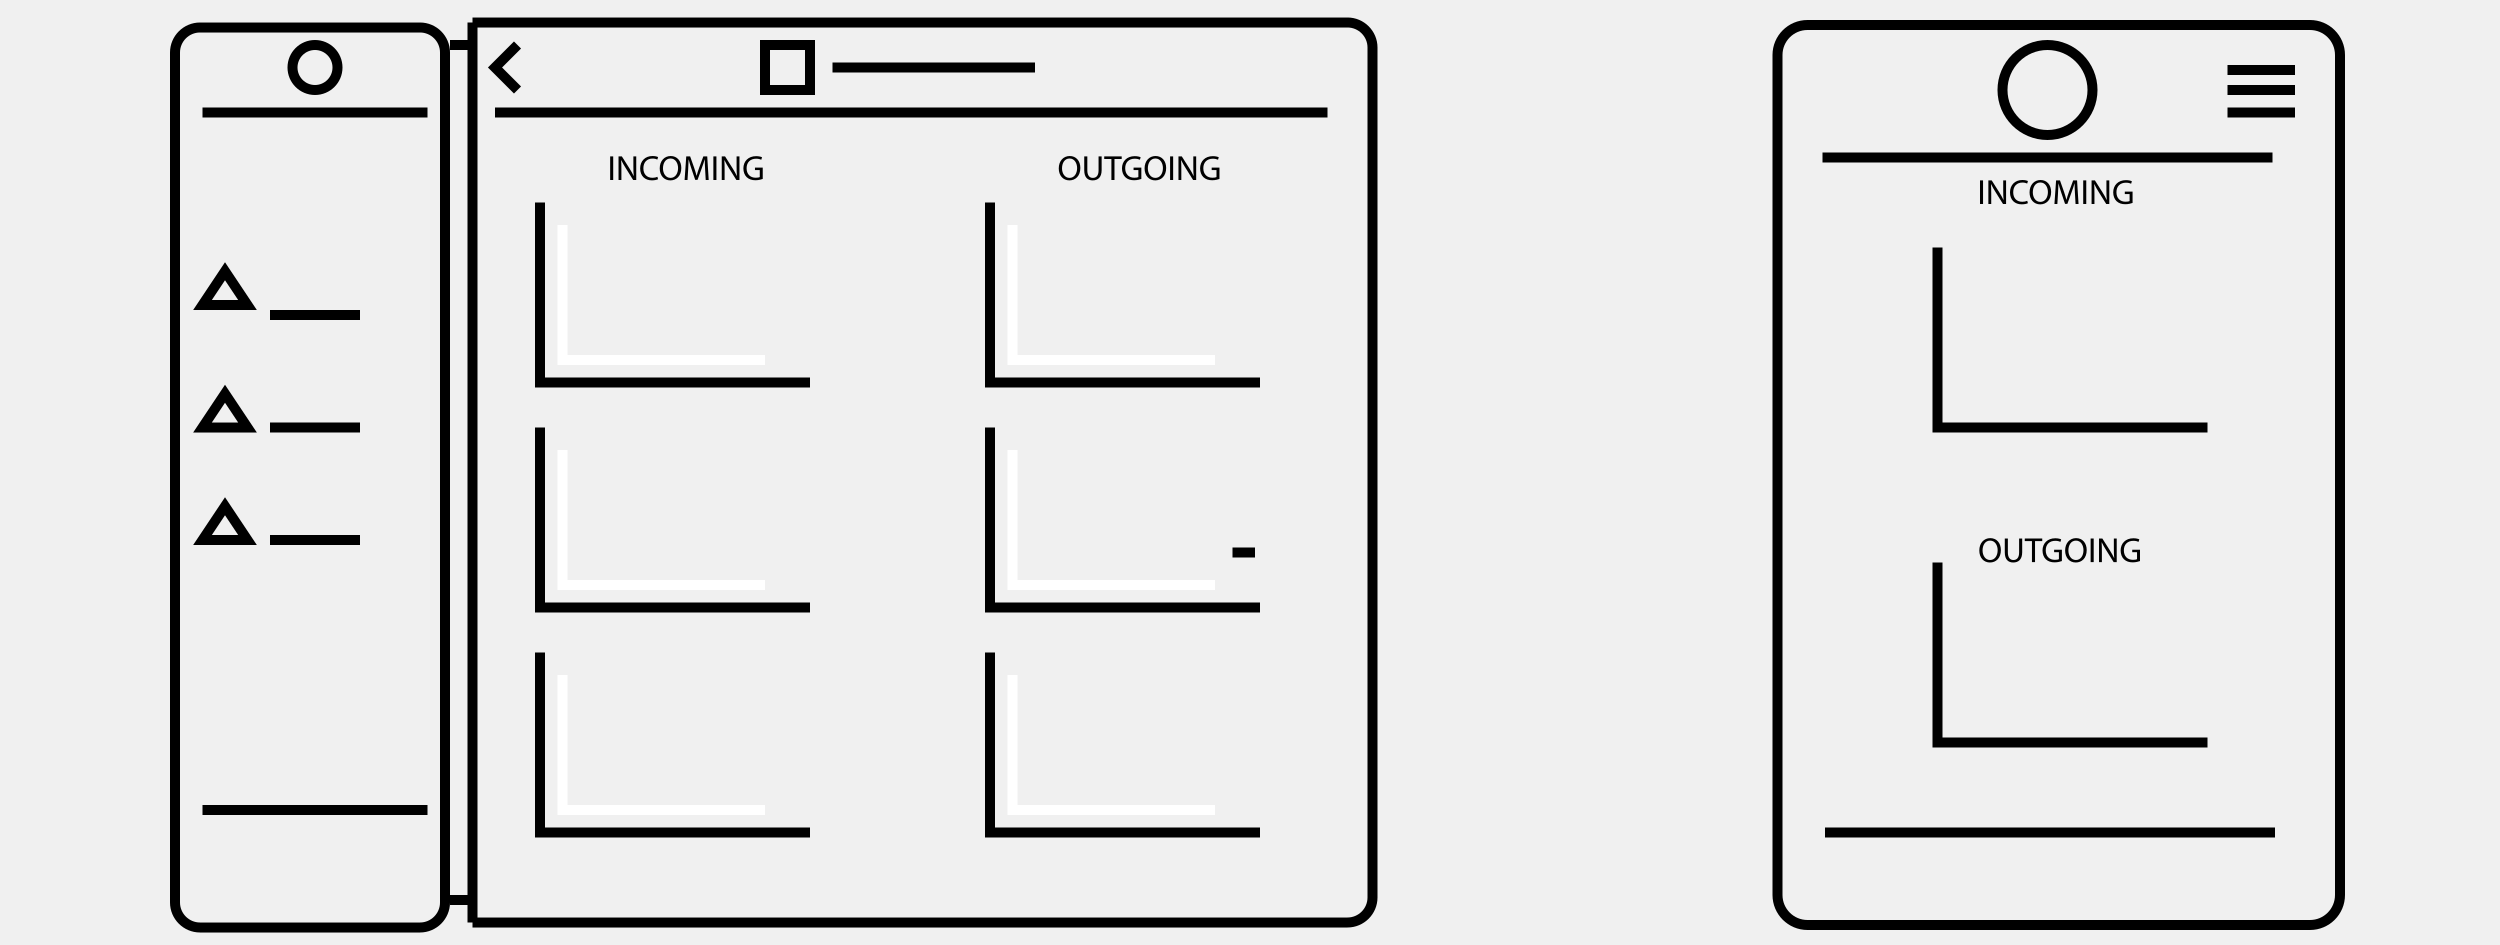
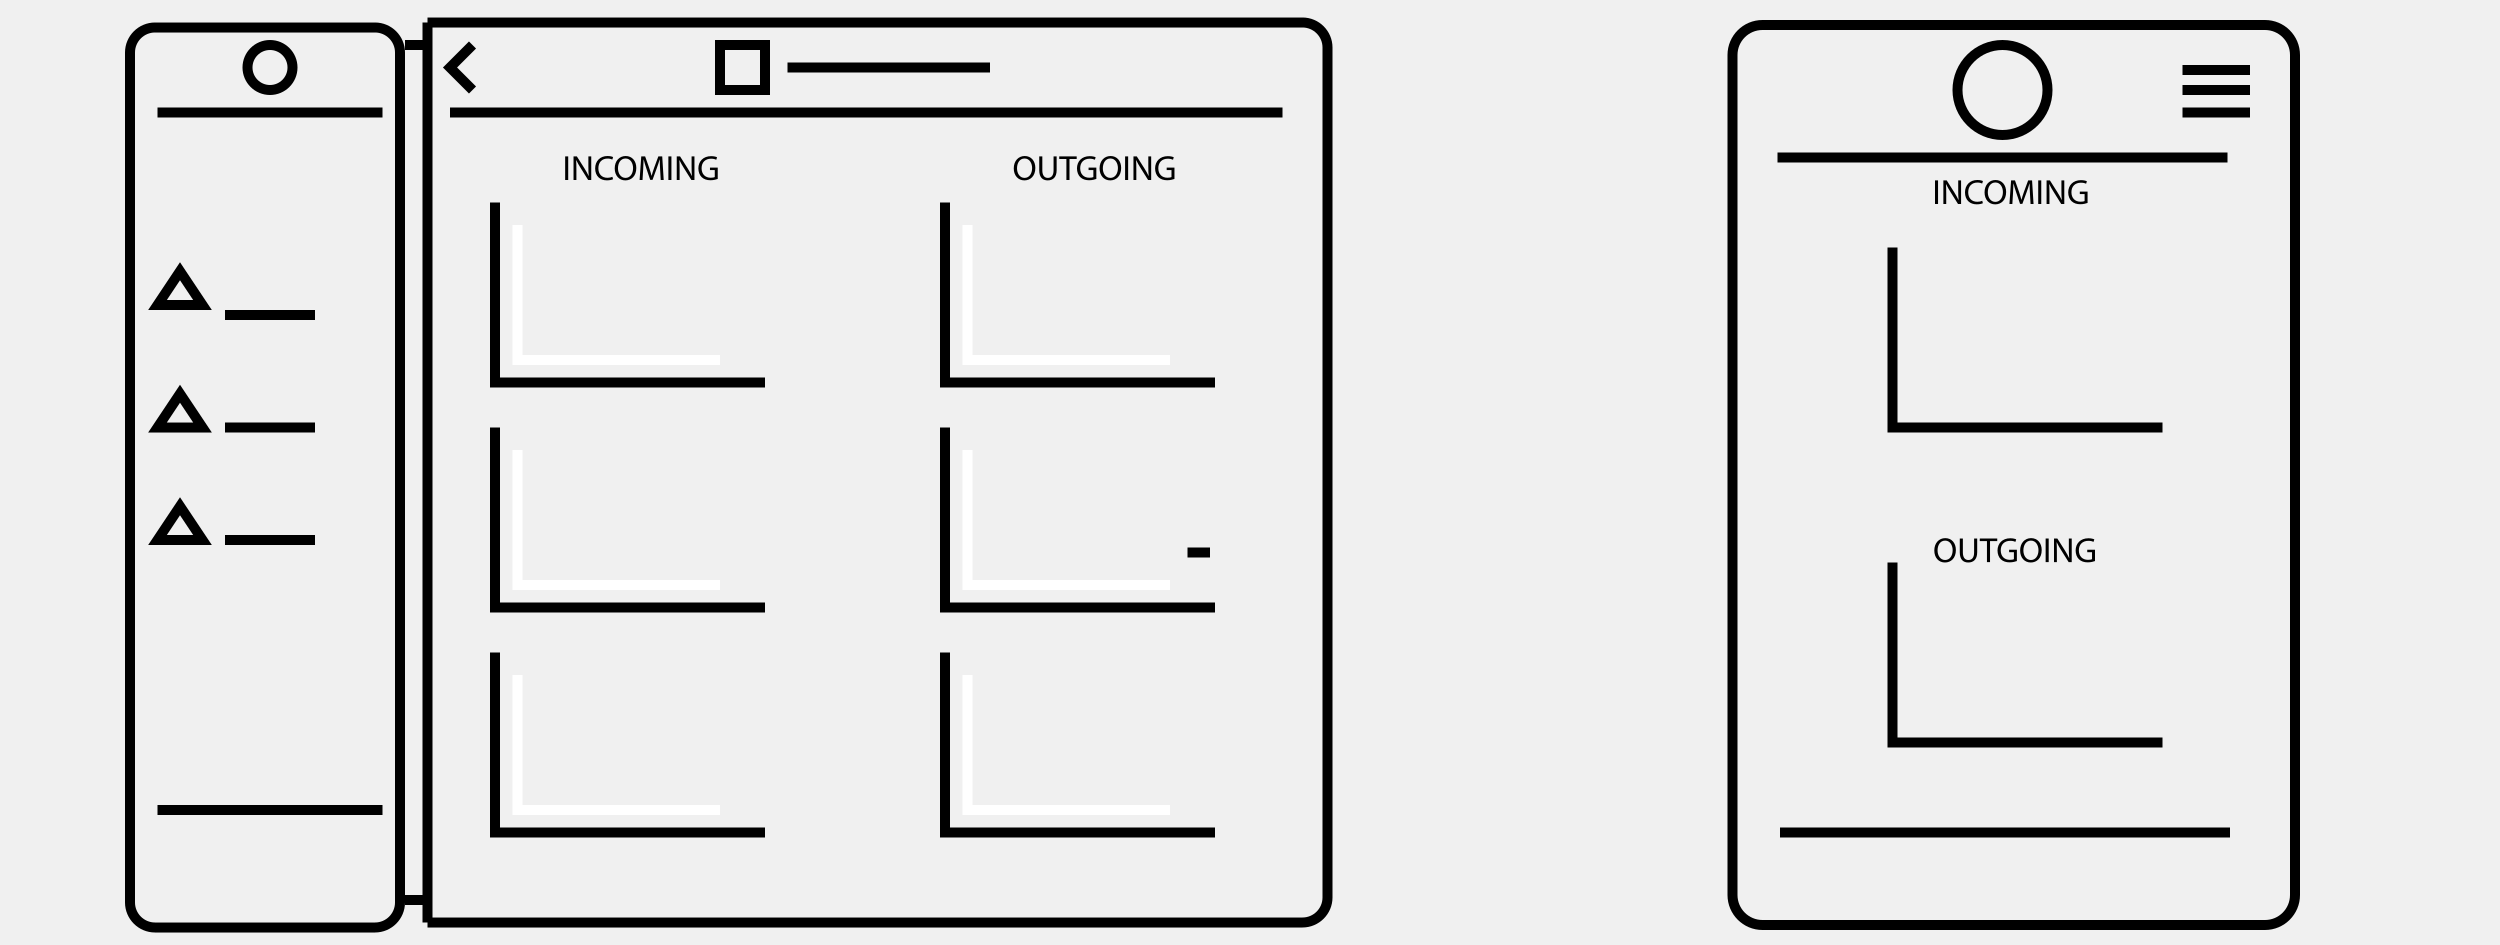
<svg xmlns="http://www.w3.org/2000/svg" version="1.1" id="Layer_1" x="0px" y="0px" width="1000px" height="378px" viewBox="0 0 1000 378" style="enable-background:new 0 0 1000 378;" xml:space="preserve">
  <style type="text/css">

	.st0{fill:none;stroke:#000000;stroke-width:4;stroke-miterlimit:10;}
	.st1{stroke:#000000;stroke-width:4;stroke-miterlimit:10;}
	.st2{fill:none;stroke:#FFFFFF;stroke-width:4;stroke-miterlimit:10;}

</style>
  <g>
-     <path class="st0" d="M178,361c0,5.5-4.5,10-10,10H80c-5.5,0-10-4.5-10-10V21c0-5.5,4.5-10,10-10h88c5.5,0,10,4.5,10,10V361z" />
+     <path class="st0" d="M160,361c0,5.5-4.5,10-10,10H62c-5.5,0-10-4.5-10-10V21c0-5.5,4.5-10,10-10h88c5.5,0,10,4.5,10,10V361z" />
  </g>
-   <line class="st0" x1="189" y1="9" x2="189" y2="369" />
+   <line class="st0" x1="171" y1="9" x2="171" y2="369" />
  <g>
-     <path class="st0" d="M189,369h350c5.5,0,10-4.5,10-10V19c0-5.5-4.5-10-10-10H189" />
+     <path class="st0" d="M171,369h350c5.5,0,10-4.5,10-10V19c0-5.5-4.5-10-10-10H171" />
  </g>
-   <line class="st0" x1="198" y1="45" x2="531" y2="45" />
-   <polyline class="st0" points="207,36 198,27 207,18 " />
-   <rect x="306" y="18" class="st0" width="18" height="18" />
-   <line class="st0" x1="333" y1="27" x2="414" y2="27" />
-   <polyline class="st0" points="216,81 216,153 324,153 " />
-   <polyline class="st0" points="216,171 216,243 324,243 " />
-   <polyline class="st0" points="216,261 216,333 324,333 " />
-   <polyline class="st0" points="396,81 396,153 504,153 " />
-   <polyline class="st0" points="396,171 396,243 504,243 " />
-   <polyline class="st0" points="396,261 396,333 504,333 " />
-   <line class="st0" x1="81" y1="45" x2="171" y2="45" />
-   <circle class="st0" cx="126" cy="27" r="9" />
-   <line class="st0" x1="81" y1="324" x2="171" y2="324" />
-   <line class="st0" x1="180" y1="18" x2="189" y2="18" />
-   <polygon class="st0" points="90,108.5 81,122 94.5,122 99,122 " />
-   <polygon class="st0" points="90,157.5 81,171 94.5,171 99,171 " />
-   <polygon class="st0" points="90,202.5 81,216 94.5,216 99,216 " />
-   <line class="st0" x1="108" y1="126" x2="144" y2="126" />
-   <line class="st0" x1="108" y1="171" x2="144" y2="171" />
-   <line class="st0" x1="108" y1="216" x2="144" y2="216" />
-   <line class="st0" x1="180" y1="360" x2="189" y2="360" />
+   <line class="st0" x1="180" y1="45" x2="513" y2="45" />
+   <polyline class="st0" points="189,36 180,27 189,18 " />
+   <rect x="288" y="18" class="st0" width="18" height="18" />
+   <line class="st0" x1="315" y1="27" x2="396" y2="27" />
+   <polyline class="st0" points="198,81 198,153 306,153 " />
+   <polyline class="st0" points="198,171 198,243 306,243 " />
+   <polyline class="st0" points="198,261 198,333 306,333 " />
+   <polyline class="st0" points="378,81 378,153 486,153 " />
+   <polyline class="st0" points="378,171 378,243 486,243 " />
+   <polyline class="st0" points="378,261 378,333 486,333 " />
+   <line class="st0" x1="63" y1="45" x2="153" y2="45" />
+   <circle class="st0" cx="108" cy="27" r="9" />
+   <line class="st0" x1="63" y1="324" x2="153" y2="324" />
+   <line class="st0" x1="162" y1="18" x2="171" y2="18" />
+   <polygon class="st0" points="72,108.5 63,122 76.5,122 81,122 " />
+   <polygon class="st0" points="72,157.5 63,171 76.5,171 81,171 " />
+   <polygon class="st0" points="72,202.5 63,216 76.5,216 81,216 " />
+   <line class="st0" x1="90" y1="126" x2="126" y2="126" />
+   <line class="st0" x1="90" y1="171" x2="126" y2="171" />
+   <line class="st0" x1="90" y1="216" x2="126" y2="216" />
+   <line class="st0" x1="162" y1="360" x2="171" y2="360" />
  <g>
-     <path d="M245.283,62.559V72h-1.219v-9.441H245.283z" />
-     <path d="M247.411,72v-9.441h1.331l3.025,4.776c0.7,1.106,1.247,2.101,1.695,3.068l0.028-0.014c-0.112-1.261-0.14-2.409-0.14-3.88   v-3.95h1.148V72h-1.232l-2.998-4.791c-0.659-1.051-1.289-2.129-1.765-3.152l-0.042,0.014c0.07,1.19,0.098,2.325,0.098,3.894V72   H247.411z" />
-     <path d="M263.22,71.692c-0.448,0.224-1.345,0.448-2.493,0.448c-2.662,0-4.665-1.681-4.665-4.777c0-2.956,2.003-4.958,4.931-4.958   c1.176,0,1.919,0.252,2.241,0.42l-0.294,0.994c-0.462-0.224-1.121-0.392-1.905-0.392c-2.213,0-3.684,1.415-3.684,3.894   c0,2.312,1.331,3.796,3.628,3.796c0.742,0,1.499-0.154,1.989-0.393L263.22,71.692z" />
-     <path d="M272.517,67.182c0,3.25-1.975,4.973-4.384,4.973c-2.493,0-4.244-1.933-4.244-4.791c0-2.998,1.863-4.958,4.384-4.958   C270.85,62.405,272.517,64.38,272.517,67.182z M265.191,67.335c0,2.017,1.092,3.824,3.011,3.824c1.933,0,3.026-1.779,3.026-3.922   c0-1.877-0.98-3.838-3.012-3.838C266.199,63.399,265.191,65.262,265.191,67.335z" />
-     <path d="M282.051,67.854c-0.07-1.316-0.154-2.899-0.14-4.076h-0.042c-0.322,1.107-0.714,2.283-1.191,3.586l-1.667,4.581h-0.925   l-1.527-4.496c-0.448-1.331-0.826-2.55-1.092-3.67h-0.028c-0.028,1.177-0.098,2.76-0.182,4.174L275.005,72h-1.163l0.658-9.441   h1.555l1.611,4.566c0.392,1.163,0.714,2.199,0.952,3.18h0.042c0.238-0.953,0.575-1.989,0.995-3.18l1.681-4.566h1.555L283.479,72   h-1.191L282.051,67.854z" />
-     <path d="M286.569,62.559V72h-1.219v-9.441H286.569z" />
-     <path d="M288.696,72v-9.441h1.331l3.025,4.776c0.7,1.106,1.247,2.101,1.695,3.068l0.028-0.014c-0.112-1.261-0.14-2.409-0.14-3.88   v-3.95h1.148V72h-1.232l-2.998-4.791c-0.659-1.051-1.289-2.129-1.765-3.152l-0.042,0.014c0.07,1.19,0.098,2.325,0.098,3.894V72   H288.696z" />
-     <path d="M305.094,71.58c-0.546,0.196-1.625,0.519-2.899,0.519c-1.429,0-2.605-0.364-3.53-1.247   c-0.813-0.785-1.316-2.045-1.316-3.516c0.014-2.815,1.947-4.875,5.113-4.875c1.092,0,1.947,0.238,2.353,0.434l-0.294,0.995   c-0.504-0.224-1.135-0.406-2.087-0.406c-2.297,0-3.796,1.429-3.796,3.796c0,2.396,1.443,3.81,3.642,3.81   c0.798,0,1.345-0.112,1.625-0.252v-2.815h-1.919v-0.98h3.11V71.58z" />
+     <path d="M227.283,62.559V72h-1.219v-9.441H227.283z" />
+     <path d="M229.411,72v-9.441h1.331l3.025,4.776c0.7,1.106,1.247,2.101,1.695,3.068l0.028-0.014c-0.112-1.261-0.14-2.409-0.14-3.88   v-3.95h1.148V72h-1.232l-2.998-4.791c-0.659-1.051-1.289-2.129-1.765-3.152l-0.042,0.014c0.07,1.19,0.098,2.325,0.098,3.894V72   H229.411z" />
+     <path d="M245.22,71.692c-0.448,0.224-1.345,0.448-2.493,0.448c-2.662,0-4.665-1.681-4.665-4.777c0-2.956,2.003-4.958,4.931-4.958   c1.176,0,1.919,0.252,2.241,0.42l-0.294,0.994c-0.462-0.224-1.121-0.392-1.905-0.392c-2.213,0-3.684,1.415-3.684,3.894   c0,2.312,1.331,3.796,3.628,3.796c0.742,0,1.499-0.154,1.989-0.393L245.22,71.692z" />
+     <path d="M254.517,67.182c0,3.25-1.975,4.973-4.384,4.973c-2.493,0-4.244-1.933-4.244-4.791c0-2.998,1.863-4.958,4.384-4.958   C252.85,62.405,254.517,64.38,254.517,67.182z M247.191,67.335c0,2.017,1.092,3.824,3.011,3.824c1.933,0,3.026-1.779,3.026-3.922   c0-1.877-0.98-3.838-3.012-3.838C248.199,63.399,247.191,65.262,247.191,67.335z" />
+     <path d="M264.051,67.854c-0.07-1.316-0.154-2.899-0.14-4.076h-0.042c-0.322,1.107-0.714,2.283-1.191,3.586l-1.667,4.581h-0.925   l-1.527-4.496c-0.448-1.331-0.826-2.55-1.092-3.67h-0.028c-0.028,1.177-0.098,2.76-0.182,4.174L257.005,72h-1.163l0.658-9.441   h1.555l1.611,4.566c0.392,1.163,0.714,2.199,0.952,3.18h0.042c0.238-0.953,0.575-1.989,0.995-3.18l1.681-4.566h1.555L265.479,72   h-1.191L264.051,67.854z" />
+     <path d="M268.569,62.559V72h-1.219v-9.441H268.569z" />
+     <path d="M270.696,72v-9.441h1.331l3.025,4.776c0.7,1.106,1.247,2.101,1.695,3.068l0.028-0.014c-0.112-1.261-0.14-2.409-0.14-3.88   v-3.95h1.148V72h-1.232l-2.998-4.791c-0.659-1.051-1.289-2.129-1.765-3.152l-0.042,0.014c0.07,1.19,0.098,2.325,0.098,3.894V72   H270.696z" />
+     <path d="M287.094,71.58c-0.546,0.196-1.625,0.519-2.899,0.519c-1.429,0-2.605-0.364-3.53-1.247   c-0.813-0.785-1.316-2.045-1.316-3.516c0.014-2.815,1.947-4.875,5.113-4.875c1.092,0,1.947,0.238,2.353,0.434l-0.294,0.995   c-0.504-0.224-1.135-0.406-2.087-0.406c-2.297,0-3.796,1.429-3.796,3.796c0,2.396,1.443,3.81,3.642,3.81   c0.798,0,1.345-0.112,1.625-0.252v-2.815h-1.919v-0.98h3.11V71.58z" />
  </g>
-   <line class="st0" x1="493" y1="221" x2="502" y2="221" />
+   <line class="st0" x1="475" y1="221" x2="484" y2="221" />
  <g>
-     <path d="M432.133,67.182c0,3.25-1.975,4.973-4.384,4.973c-2.493,0-4.244-1.933-4.244-4.791c0-2.998,1.863-4.958,4.384-4.958   C430.466,62.405,432.133,64.38,432.133,67.182z M424.807,67.335c0,2.017,1.092,3.824,3.011,3.824c1.933,0,3.026-1.779,3.026-3.922   c0-1.877-0.98-3.838-3.012-3.838C425.815,63.399,424.807,65.262,424.807,67.335z" />
-     <path d="M434.929,62.559v5.589c0,2.115,0.938,3.012,2.199,3.012c1.401,0,2.297-0.925,2.297-3.012v-5.589h1.232v5.505   c0,2.899-1.527,4.09-3.572,4.09c-1.933,0-3.39-1.107-3.39-4.034v-5.561H434.929z" />
-     <path d="M444.561,63.596h-2.872v-1.037h6.99v1.037h-2.885V72h-1.233V63.596z" />
-     <path d="M456.534,71.58c-0.546,0.196-1.625,0.519-2.899,0.519c-1.429,0-2.605-0.364-3.53-1.247   c-0.813-0.785-1.316-2.045-1.316-3.516c0.014-2.815,1.947-4.875,5.113-4.875c1.092,0,1.947,0.238,2.353,0.434l-0.294,0.995   c-0.504-0.224-1.135-0.406-2.087-0.406c-2.297,0-3.796,1.429-3.796,3.796c0,2.396,1.443,3.81,3.642,3.81   c0.798,0,1.345-0.112,1.625-0.252v-2.815h-1.919v-0.98h3.11V71.58z" />
-     <path d="M466.46,67.182c0,3.25-1.975,4.973-4.384,4.973c-2.493,0-4.244-1.933-4.244-4.791c0-2.998,1.863-4.958,4.384-4.958   C464.793,62.405,466.46,64.38,466.46,67.182z M459.135,67.335c0,2.017,1.092,3.824,3.012,3.824c1.933,0,3.025-1.779,3.025-3.922   c0-1.877-0.98-3.838-3.012-3.838C460.143,63.399,459.135,65.262,459.135,67.335z" />
-     <path d="M469.257,62.559V72h-1.219v-9.441H469.257z" />
-     <path d="M471.384,72v-9.441h1.331l3.025,4.776c0.7,1.106,1.247,2.101,1.695,3.068l0.028-0.014c-0.112-1.261-0.14-2.409-0.14-3.88   v-3.95h1.148V72h-1.232l-2.998-4.791c-0.659-1.051-1.289-2.129-1.765-3.152l-0.042,0.014c0.07,1.19,0.098,2.325,0.098,3.894V72   H471.384z" />
-     <path d="M487.782,71.58c-0.546,0.196-1.625,0.519-2.899,0.519c-1.429,0-2.605-0.364-3.53-1.247   c-0.812-0.785-1.316-2.045-1.316-3.516c0.014-2.815,1.947-4.875,5.113-4.875c1.092,0,1.947,0.238,2.353,0.434l-0.294,0.995   c-0.504-0.224-1.135-0.406-2.087-0.406c-2.297,0-3.796,1.429-3.796,3.796c0,2.396,1.443,3.81,3.642,3.81   c0.798,0,1.345-0.112,1.625-0.252v-2.815h-1.919v-0.98h3.11V71.58z" />
+     <path d="M414.133,67.182c0,3.25-1.975,4.973-4.384,4.973c-2.493,0-4.244-1.933-4.244-4.791c0-2.998,1.863-4.958,4.384-4.958   C412.466,62.405,414.133,64.38,414.133,67.182z M406.807,67.335c0,2.017,1.092,3.824,3.011,3.824c1.933,0,3.026-1.779,3.026-3.922   c0-1.877-0.98-3.838-3.012-3.838C407.815,63.399,406.807,65.262,406.807,67.335z" />
+     <path d="M416.929,62.559v5.589c0,2.115,0.938,3.012,2.199,3.012c1.401,0,2.297-0.925,2.297-3.012v-5.589h1.232v5.505   c0,2.899-1.527,4.09-3.572,4.09c-1.933,0-3.39-1.107-3.39-4.034v-5.561H416.929z" />
+     <path d="M426.561,63.596h-2.872v-1.037h6.99v1.037h-2.885V72h-1.233V63.596z" />
+     <path d="M438.534,71.58c-0.546,0.196-1.625,0.519-2.899,0.519c-1.429,0-2.605-0.364-3.53-1.247   c-0.813-0.785-1.316-2.045-1.316-3.516c0.014-2.815,1.947-4.875,5.113-4.875c1.092,0,1.947,0.238,2.353,0.434l-0.294,0.995   c-0.504-0.224-1.135-0.406-2.087-0.406c-2.297,0-3.796,1.429-3.796,3.796c0,2.396,1.443,3.81,3.642,3.81   c0.798,0,1.345-0.112,1.625-0.252v-2.815h-1.919v-0.98h3.11V71.58z" />
+     <path d="M448.46,67.182c0,3.25-1.975,4.973-4.384,4.973c-2.493,0-4.244-1.933-4.244-4.791c0-2.998,1.863-4.958,4.384-4.958   C446.793,62.405,448.46,64.38,448.46,67.182z M441.135,67.335c0,2.017,1.092,3.824,3.012,3.824c1.933,0,3.025-1.779,3.025-3.922   c0-1.877-0.98-3.838-3.012-3.838C442.143,63.399,441.135,65.262,441.135,67.335z" />
+     <path d="M451.257,62.559V72h-1.219v-9.441H451.257z" />
+     <path d="M453.384,72v-9.441h1.331l3.025,4.776c0.7,1.106,1.247,2.101,1.695,3.068l0.028-0.014c-0.112-1.261-0.14-2.409-0.14-3.88   v-3.95h1.148V72h-1.232l-2.998-4.791c-0.659-1.051-1.289-2.129-1.765-3.152l-0.042,0.014c0.07,1.19,0.098,2.325,0.098,3.894V72   H453.384z" />
+     <path d="M469.782,71.58c-0.546,0.196-1.625,0.519-2.899,0.519c-1.429,0-2.605-0.364-3.53-1.247   c-0.812-0.785-1.316-2.045-1.316-3.516c0.014-2.815,1.947-4.875,5.113-4.875c1.092,0,1.947,0.238,2.353,0.434l-0.294,0.995   c-0.504-0.224-1.135-0.406-2.087-0.406c-2.297,0-3.796,1.429-3.796,3.796c0,2.396,1.443,3.81,3.642,3.81   c0.798,0,1.345-0.112,1.625-0.252v-2.815h-1.919v-0.98h3.11V71.58z" />
  </g>
-   <path class="st0" d="M936,358c0,6.627-5.373,12-12,12H723c-6.627,0-12-5.373-12-12V22c0-6.627,5.373-12,12-12h201  c6.627,0,12,5.373,12,12V358z" />
-   <line class="st0" x1="729" y1="63" x2="909" y2="63" />
-   <circle class="st0" cx="819" cy="36" r="18" />
-   <line class="st0" x1="730" y1="333" x2="910" y2="333" />
-   <polyline class="st0" points="775,99 775,171 883,171 " />
-   <polyline class="st0" points="775,225 775,297 883,297 " />
+   <path class="st0" d="M918,358c0,6.627-5.373,12-12,12H705c-6.627,0-12-5.373-12-12V22c0-6.627,5.373-12,12-12h201  c6.627,0,12,5.373,12,12V358z" />
+   <line class="st0" x1="711" y1="63" x2="891" y2="63" />
+   <circle class="st0" cx="801" cy="36" r="18" />
+   <line class="st0" x1="712" y1="333" x2="892" y2="333" />
+   <polyline class="st0" points="757,99 757,171 865,171 " />
+   <polyline class="st0" points="757,225 757,297 865,297 " />
  <g>
-     <path d="M793.219,72.154v9.441H792v-9.441H793.219z" />
-     <path d="M795.346,81.595v-9.441h1.332l3.025,4.776c0.699,1.106,1.246,2.101,1.694,3.068l0.028-0.014   c-0.112-1.261-0.141-2.409-0.141-3.88v-3.95h1.148v9.441h-1.232l-2.997-4.791c-0.659-1.051-1.289-2.129-1.765-3.152l-0.043,0.014   c0.07,1.19,0.099,2.325,0.099,3.894v4.034H795.346z" />
-     <path d="M811.155,81.287c-0.448,0.224-1.345,0.448-2.493,0.448c-2.662,0-4.664-1.681-4.664-4.777c0-2.956,2.002-4.958,4.93-4.958   c1.177,0,1.92,0.252,2.242,0.42l-0.295,0.994c-0.462-0.224-1.121-0.392-1.904-0.392c-2.214,0-3.685,1.415-3.685,3.894   c0,2.312,1.331,3.796,3.628,3.796c0.742,0,1.499-0.154,1.989-0.393L811.155,81.287z" />
-     <path d="M820.452,76.777c0,3.25-1.976,4.973-4.384,4.973c-2.494,0-4.244-1.933-4.244-4.791c0-2.998,1.862-4.958,4.384-4.958   C818.785,72,820.452,73.975,820.452,76.777z M813.127,76.931c0,2.017,1.092,3.824,3.011,3.824c1.933,0,3.026-1.779,3.026-3.922   c0-1.877-0.98-3.838-3.012-3.838C814.135,72.995,813.127,74.857,813.127,76.931z" />
-     <path d="M829.986,77.449c-0.07-1.316-0.154-2.899-0.141-4.076h-0.041c-0.322,1.107-0.715,2.283-1.191,3.586l-1.666,4.581h-0.926   l-1.526-4.496c-0.448-1.331-0.826-2.55-1.093-3.67h-0.027c-0.028,1.177-0.099,2.76-0.183,4.174l-0.252,4.048h-1.163l0.658-9.441   h1.556l1.61,4.566c0.393,1.163,0.715,2.199,0.953,3.18h0.041c0.238-0.953,0.575-1.989,0.995-3.18l1.681-4.566h1.555l0.589,9.441   h-1.19L829.986,77.449z" />
-     <path d="M834.504,72.154v9.441h-1.219v-9.441H834.504z" />
-     <path d="M836.631,81.595v-9.441h1.332l3.025,4.776c0.699,1.106,1.246,2.101,1.694,3.068l0.028-0.014   c-0.112-1.261-0.141-2.409-0.141-3.88v-3.95h1.148v9.441h-1.232l-2.997-4.791c-0.659-1.051-1.289-2.129-1.765-3.152l-0.043,0.014   c0.07,1.19,0.099,2.325,0.099,3.894v4.034H836.631z" />
-     <path d="M853.029,81.175c-0.547,0.196-1.625,0.519-2.899,0.519c-1.429,0-2.605-0.364-3.53-1.247   c-0.813-0.785-1.316-2.045-1.316-3.516c0.014-2.815,1.947-4.875,5.113-4.875c1.092,0,1.946,0.238,2.353,0.434l-0.294,0.995   c-0.504-0.224-1.135-0.406-2.088-0.406c-2.297,0-3.795,1.429-3.795,3.796c0,2.396,1.442,3.81,3.642,3.81   c0.798,0,1.345-0.112,1.625-0.252v-2.815h-1.919v-0.98h3.109V81.175z" />
+     <path d="M775.219,72.154v9.441H774v-9.441H775.219z" />
+     <path d="M777.346,81.595v-9.441h1.332l3.025,4.776c0.699,1.106,1.246,2.101,1.694,3.068l0.028-0.014   c-0.112-1.261-0.141-2.409-0.141-3.88v-3.95h1.148v9.441h-1.232l-2.997-4.791c-0.659-1.051-1.289-2.129-1.765-3.152l-0.043,0.014   c0.07,1.19,0.099,2.325,0.099,3.894v4.034H777.346z" />
+     <path d="M793.155,81.287c-0.448,0.224-1.345,0.448-2.493,0.448c-2.662,0-4.664-1.681-4.664-4.777c0-2.956,2.002-4.958,4.93-4.958   c1.177,0,1.92,0.252,2.242,0.42l-0.295,0.994c-0.462-0.224-1.121-0.392-1.904-0.392c-2.214,0-3.685,1.415-3.685,3.894   c0,2.312,1.331,3.796,3.628,3.796c0.742,0,1.499-0.154,1.989-0.393L793.155,81.287z" />
+     <path d="M802.452,76.777c0,3.25-1.976,4.973-4.384,4.973c-2.494,0-4.244-1.933-4.244-4.791c0-2.998,1.862-4.958,4.384-4.958   C800.785,72,802.452,73.975,802.452,76.777z M795.127,76.931c0,2.017,1.092,3.824,3.011,3.824c1.933,0,3.026-1.779,3.026-3.922   c0-1.877-0.98-3.838-3.012-3.838C796.135,72.995,795.127,74.857,795.127,76.931z" />
+     <path d="M811.986,77.449c-0.07-1.316-0.154-2.899-0.141-4.076h-0.041c-0.322,1.107-0.715,2.283-1.191,3.586l-1.666,4.581h-0.926   l-1.526-4.496c-0.448-1.331-0.826-2.55-1.093-3.67h-0.027c-0.028,1.177-0.099,2.76-0.183,4.174l-0.252,4.048h-1.163l0.658-9.441   h1.556l1.61,4.566c0.393,1.163,0.715,2.199,0.953,3.18h0.041c0.238-0.953,0.575-1.989,0.995-3.18l1.681-4.566h1.555l0.589,9.441   h-1.19L811.986,77.449z" />
+     <path d="M816.504,72.154v9.441h-1.219v-9.441H816.504z" />
+     <path d="M818.631,81.595v-9.441h1.332l3.025,4.776c0.699,1.106,1.246,2.101,1.694,3.068l0.028-0.014   c-0.112-1.261-0.141-2.409-0.141-3.88v-3.95h1.148v9.441h-1.232l-2.997-4.791c-0.659-1.051-1.289-2.129-1.765-3.152l-0.043,0.014   c0.07,1.19,0.099,2.325,0.099,3.894v4.034H818.631z" />
+     <path d="M835.029,81.175c-0.547,0.196-1.625,0.519-2.899,0.519c-1.429,0-2.605-0.364-3.53-1.247   c-0.813-0.785-1.316-2.045-1.316-3.516c0.014-2.815,1.947-4.875,5.113-4.875c1.092,0,1.946,0.238,2.353,0.434l-0.294,0.995   c-0.504-0.224-1.135-0.406-2.088-0.406c-2.297,0-3.795,1.429-3.795,3.796c0,2.396,1.442,3.81,3.642,3.81   c0.798,0,1.345-0.112,1.625-0.252v-2.815h-1.919v-0.98h3.109V81.175z" />
  </g>
  <g>
-     <path d="M800.352,220.027c0,3.25-1.976,4.973-4.385,4.973c-2.493,0-4.244-1.933-4.244-4.791c0-2.998,1.863-4.958,4.385-4.958   C798.684,215.25,800.352,217.226,800.352,220.027z M793.025,220.181c0,2.017,1.092,3.824,3.012,3.824   c1.933,0,3.025-1.779,3.025-3.922c0-1.877-0.98-3.838-3.012-3.838C794.033,216.245,793.025,218.108,793.025,220.181z" />
-     <path d="M803.147,215.405v5.589c0,2.115,0.938,3.012,2.199,3.012c1.401,0,2.298-0.925,2.298-3.012v-5.589h1.232v5.505   c0,2.899-1.527,4.09-3.572,4.09c-1.934,0-3.39-1.107-3.39-4.034v-5.561H803.147z" />
-     <path d="M812.779,216.441h-2.871v-1.037h6.989v1.037h-2.886v8.404h-1.232V216.441z" />
-     <path d="M824.752,224.425c-0.546,0.196-1.625,0.519-2.898,0.519c-1.43,0-2.605-0.364-3.531-1.247   c-0.813-0.785-1.316-2.045-1.316-3.516c0.014-2.815,1.947-4.875,5.113-4.875c1.092,0,1.947,0.238,2.354,0.434l-0.295,0.995   c-0.504-0.224-1.135-0.406-2.087-0.406c-2.297,0-3.796,1.429-3.796,3.796c0,2.396,1.443,3.81,3.643,3.81   c0.798,0,1.344-0.112,1.625-0.252v-2.815h-1.92v-0.98h3.109V224.425z" />
-     <path d="M834.679,220.027c0,3.25-1.976,4.973-4.384,4.973c-2.494,0-4.244-1.933-4.244-4.791c0-2.998,1.862-4.958,4.384-4.958   C833.012,215.25,834.679,217.226,834.679,220.027z M827.354,220.181c0,2.017,1.092,3.824,3.012,3.824   c1.932,0,3.025-1.779,3.025-3.922c0-1.877-0.98-3.838-3.012-3.838C828.361,216.245,827.354,218.108,827.354,220.181z" />
-     <path d="M837.475,215.405v9.441h-1.219v-9.441H837.475z" />
-     <path d="M839.603,224.846v-9.441h1.331l3.025,4.776c0.7,1.106,1.246,2.101,1.695,3.068l0.027-0.014   c-0.111-1.261-0.14-2.409-0.14-3.88v-3.95h1.148v9.441h-1.232l-2.997-4.791c-0.659-1.051-1.289-2.129-1.766-3.152l-0.042,0.014   c0.069,1.19,0.099,2.325,0.099,3.894v4.034H839.603z" />
-     <path d="M856,224.425c-0.547,0.196-1.625,0.519-2.899,0.519c-1.429,0-2.605-0.364-3.53-1.247c-0.813-0.785-1.316-2.045-1.316-3.516   c0.014-2.815,1.947-4.875,5.113-4.875c1.092,0,1.946,0.238,2.353,0.434l-0.294,0.995c-0.504-0.224-1.135-0.406-2.088-0.406   c-2.297,0-3.795,1.429-3.795,3.796c0,2.396,1.442,3.81,3.642,3.81c0.798,0,1.345-0.112,1.624-0.252v-2.815h-1.918v-0.98H856   V224.425z" />
+     <path d="M782.352,220.027c0,3.25-1.976,4.973-4.385,4.973c-2.493,0-4.244-1.933-4.244-4.791c0-2.998,1.863-4.958,4.385-4.958   C780.684,215.25,782.352,217.226,782.352,220.027z M775.025,220.181c0,2.017,1.092,3.824,3.012,3.824   c1.933,0,3.025-1.779,3.025-3.922c0-1.877-0.98-3.838-3.012-3.838C776.033,216.245,775.025,218.108,775.025,220.181z" />
+     <path d="M785.147,215.405v5.589c0,2.115,0.938,3.012,2.199,3.012c1.401,0,2.298-0.925,2.298-3.012v-5.589h1.232v5.505   c0,2.899-1.527,4.09-3.572,4.09c-1.934,0-3.39-1.107-3.39-4.034v-5.561H785.147z" />
+     <path d="M794.779,216.441h-2.871v-1.037h6.989v1.037h-2.886v8.404h-1.232V216.441z" />
+     <path d="M806.752,224.425c-0.546,0.196-1.625,0.519-2.898,0.519c-1.43,0-2.605-0.364-3.531-1.247   c-0.813-0.785-1.316-2.045-1.316-3.516c0.014-2.815,1.947-4.875,5.113-4.875c1.092,0,1.947,0.238,2.354,0.434l-0.295,0.995   c-0.504-0.224-1.135-0.406-2.087-0.406c-2.297,0-3.796,1.429-3.796,3.796c0,2.396,1.443,3.81,3.643,3.81   c0.798,0,1.344-0.112,1.625-0.252v-2.815h-1.92v-0.98h3.109V224.425z" />
+     <path d="M816.679,220.027c0,3.25-1.976,4.973-4.384,4.973c-2.494,0-4.244-1.933-4.244-4.791c0-2.998,1.862-4.958,4.384-4.958   C815.012,215.25,816.679,217.226,816.679,220.027z M809.354,220.181c0,2.017,1.092,3.824,3.012,3.824   c1.932,0,3.025-1.779,3.025-3.922c0-1.877-0.98-3.838-3.012-3.838C810.361,216.245,809.354,218.108,809.354,220.181z" />
+     <path d="M819.475,215.405v9.441h-1.219v-9.441H819.475z" />
+     <path d="M821.603,224.846v-9.441h1.331l3.025,4.776c0.7,1.106,1.246,2.101,1.695,3.068l0.027-0.014   c-0.111-1.261-0.14-2.409-0.14-3.88v-3.95h1.148v9.441h-1.232l-2.997-4.791c-0.659-1.051-1.289-2.129-1.766-3.152l-0.042,0.014   c0.069,1.19,0.099,2.325,0.099,3.894v4.034H821.603z" />
+     <path d="M838,224.425c-0.547,0.196-1.625,0.519-2.899,0.519c-1.429,0-2.605-0.364-3.53-1.247c-0.813-0.785-1.316-2.045-1.316-3.516   c0.014-2.815,1.947-4.875,5.113-4.875c1.092,0,1.946,0.238,2.353,0.434l-0.294,0.995c-0.504-0.224-1.135-0.406-2.088-0.406   c-2.297,0-3.795,1.429-3.795,3.796c0,2.396,1.442,3.81,3.642,3.81c0.798,0,1.345-0.112,1.624-0.252v-2.815h-1.918v-0.98H838   V224.425z" />
  </g>
-   <line class="st1" x1="891" y1="28" x2="918" y2="28" />
-   <line class="st1" x1="891" y1="36" x2="918" y2="36" />
-   <line class="st1" x1="891" y1="45" x2="918" y2="45" />
-   <polyline class="st2" points="225,90 225,144 306,144 " />
-   <polyline class="st2" points="225,180 225,234 306,234 " />
-   <polyline class="st2" points="225,270 225,324 306,324 " />
-   <polyline class="st2" points="405,90 405,144 486,144 " />
-   <polyline class="st2" points="405,180 405,234 486,234 " />
-   <polyline class="st2" points="405,270 405,324 486,324 " />
+   <line class="st1" x1="873" y1="28" x2="900" y2="28" />
+   <line class="st1" x1="873" y1="36" x2="900" y2="36" />
+   <line class="st1" x1="873" y1="45" x2="900" y2="45" />
+   <polyline class="st2" points="207,90 207,144 288,144 " />
+   <polyline class="st2" points="207,180 207,234 288,234 " />
+   <polyline class="st2" points="207,270 207,324 288,324 " />
+   <polyline class="st2" points="387,90 387,144 468,144 " />
+   <polyline class="st2" points="387,180 387,234 468,234 " />
+   <polyline class="st2" points="387,270 387,324 468,324 " />
</svg>
